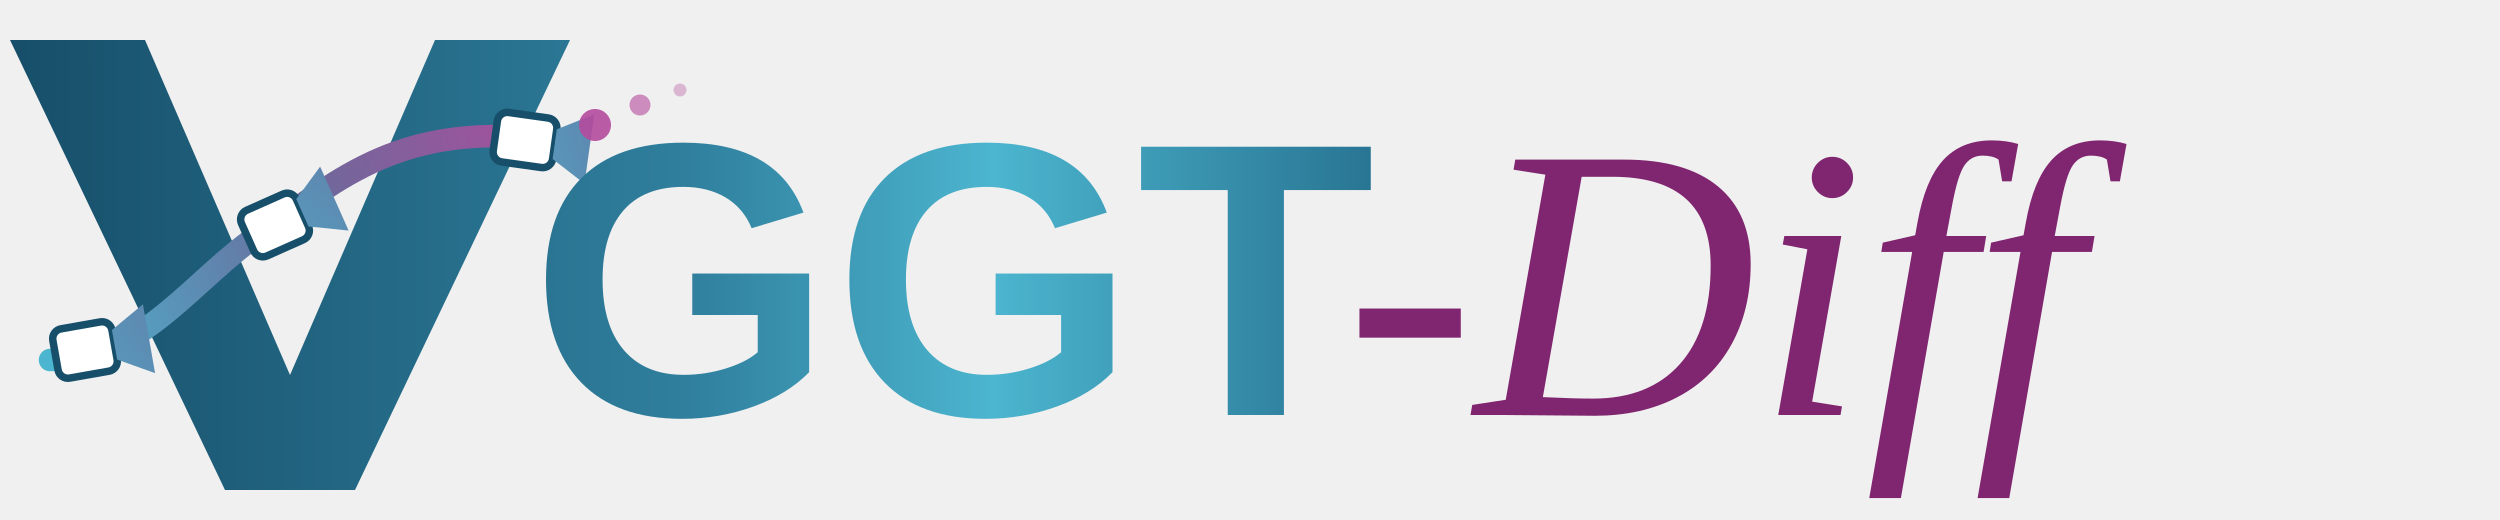
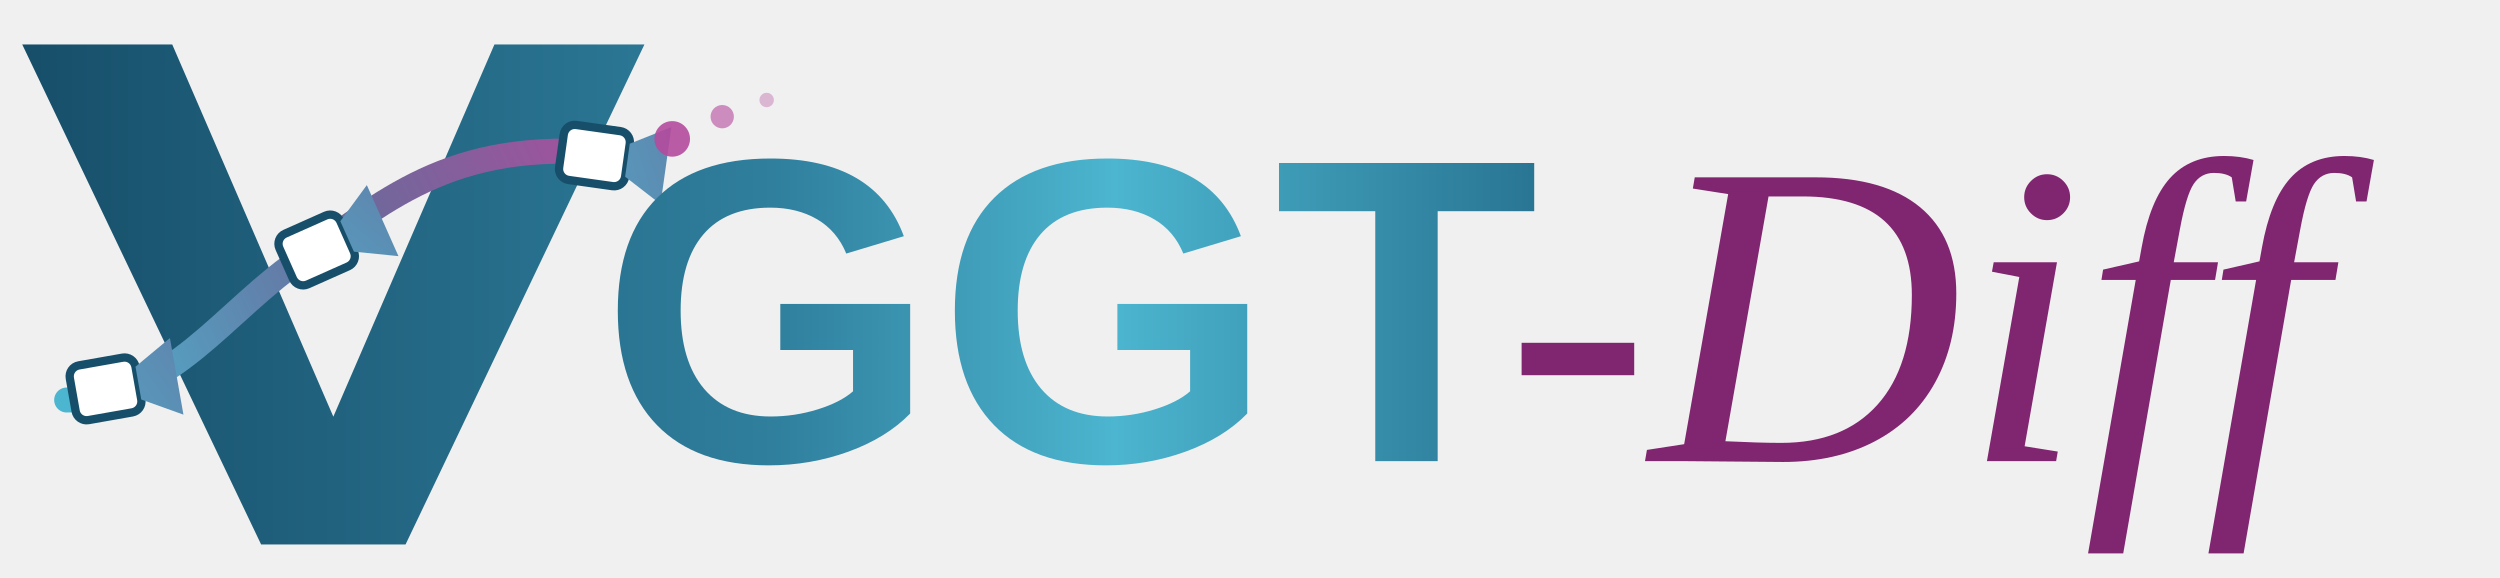
- <svg xmlns="http://www.w3.org/2000/svg" viewBox="0 0 500 104" role="img" aria-labelledby="title desc">
+ <svg xmlns="http://www.w3.org/2000/svg" viewBox="-2 0 450 104" role="img" aria-labelledby="title desc">
  <defs>
    <linearGradient id="geometry" x1="4" y1="52" x2="282" y2="52" gradientUnits="userSpaceOnUse">
      <stop offset="0" stop-color="#174f6a" />
      <stop offset=".48" stop-color="#2f7f9d" />
      <stop offset=".7" stop-color="#4cb5cf" />
      <stop offset="1" stop-color="#256f8d" />
    </linearGradient>
    <linearGradient id="trajectory" x1="10" y1="72" x2="118" y2="22" gradientUnits="userSpaceOnUse">
      <stop offset="0" stop-color="#4cb5cf" />
      <stop offset=".5" stop-color="#6a6a9b" />
      <stop offset="1" stop-color="#b44a9d" />
    </linearGradient>
  </defs>
  <path fill="url(#geometry)" d="M2 8h27l29 67L87 8h27L71 98H45Z" />
  <path d="M10 72C29 72 38 56 53 46S80 24 111 28" fill="none" stroke="url(#trajectory)" stroke-width="4.5" stroke-linecap="round" />
  <g transform="translate(17 70) rotate(-10)">
    <rect x="-6" y="-5" width="12" height="10" rx="2" fill="#ffffff" stroke="#174f6a" stroke-width="1.5" />
    <path d="M6-3 13-7V7L6 3Z" fill="url(#trajectory)" />
  </g>
  <g transform="translate(55 45) rotate(-24)">
    <rect x="-6" y="-5" width="12" height="10" rx="2" fill="#ffffff" stroke="#174f6a" stroke-width="1.5" />
    <path d="M6-3 13-7V7L6 3Z" fill="url(#trajectory)" />
  </g>
  <g transform="translate(105 28) rotate(8)">
    <rect x="-6" y="-5" width="12" height="10" rx="2" fill="#ffffff" stroke="#174f6a" stroke-width="1.5" />
    <path d="M6-3 13-7V7L6 3Z" fill="url(#trajectory)" />
  </g>
  <circle cx="119" cy="25" r="3.2" fill="#b44a9d" opacity=".9" />
  <circle cx="128" cy="21" r="2.1" fill="#b44a9d" opacity=".6" />
  <circle cx="136" cy="18" r="1.3" fill="#b44a9d" opacity=".35" />
  <text x="106" y="83" fill="url(#geometry)" font-family="Jost, Avenir Next, Helvetica Neue, Arial, sans-serif" font-size="78" font-weight="800">GGT</text>
  <text x="269" y="83" fill="#80256f" font-family="Georgia, Times New Roman, serif" font-size="78" font-style="italic" font-weight="500">-Diff</text>
</svg>
